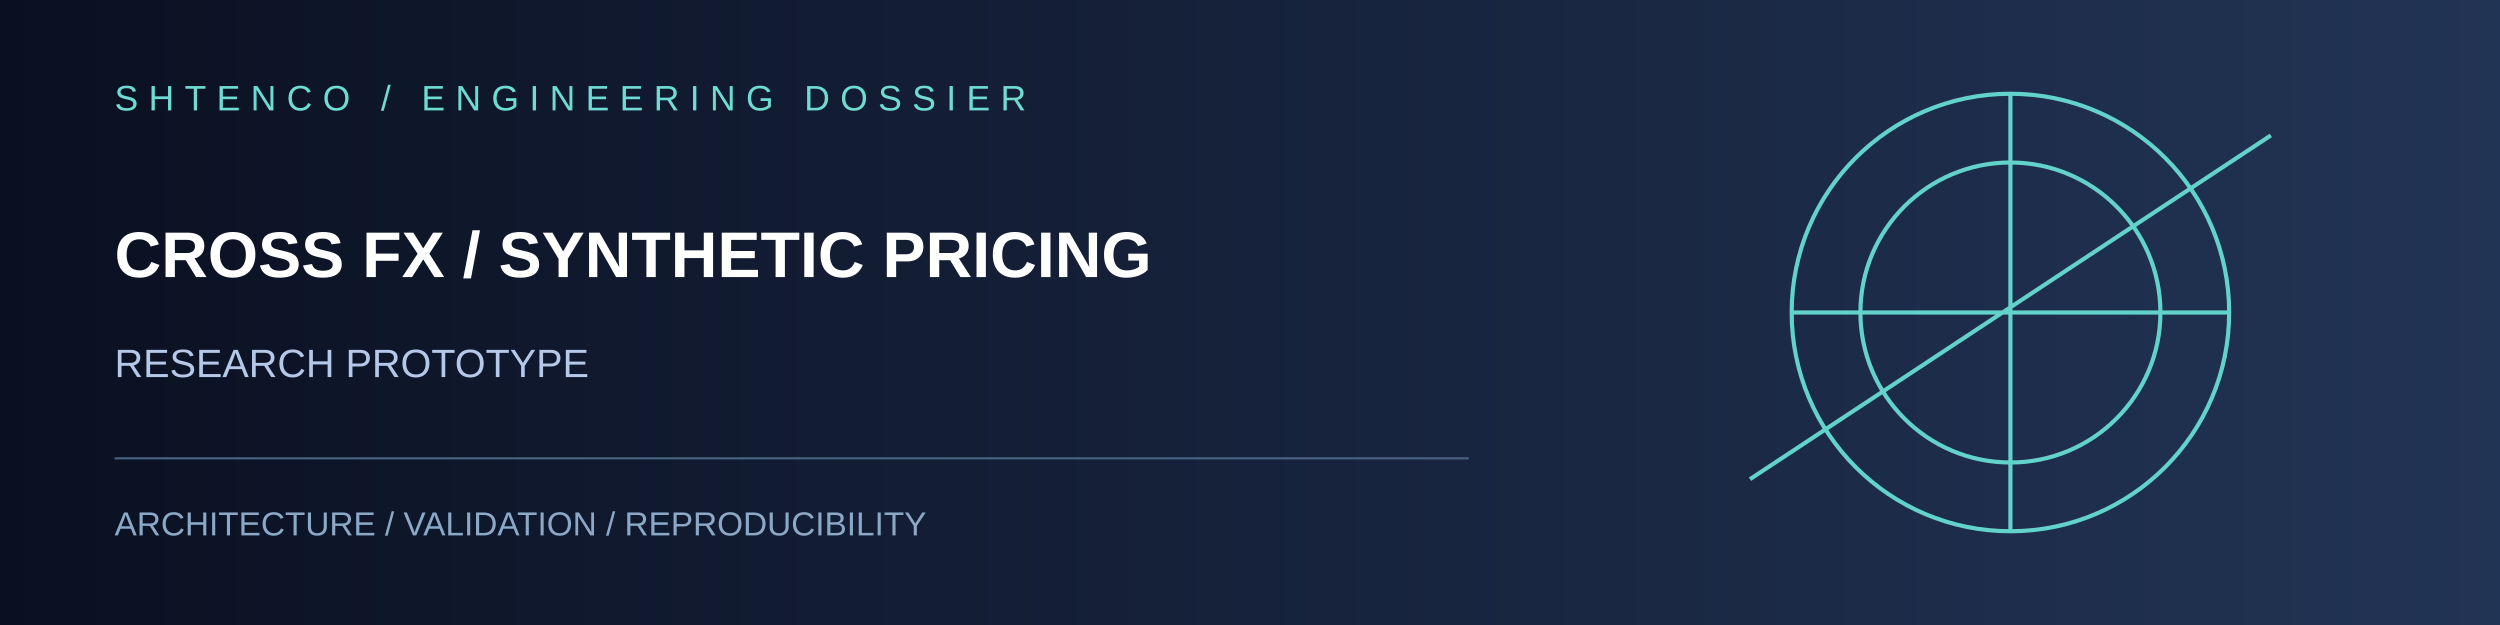
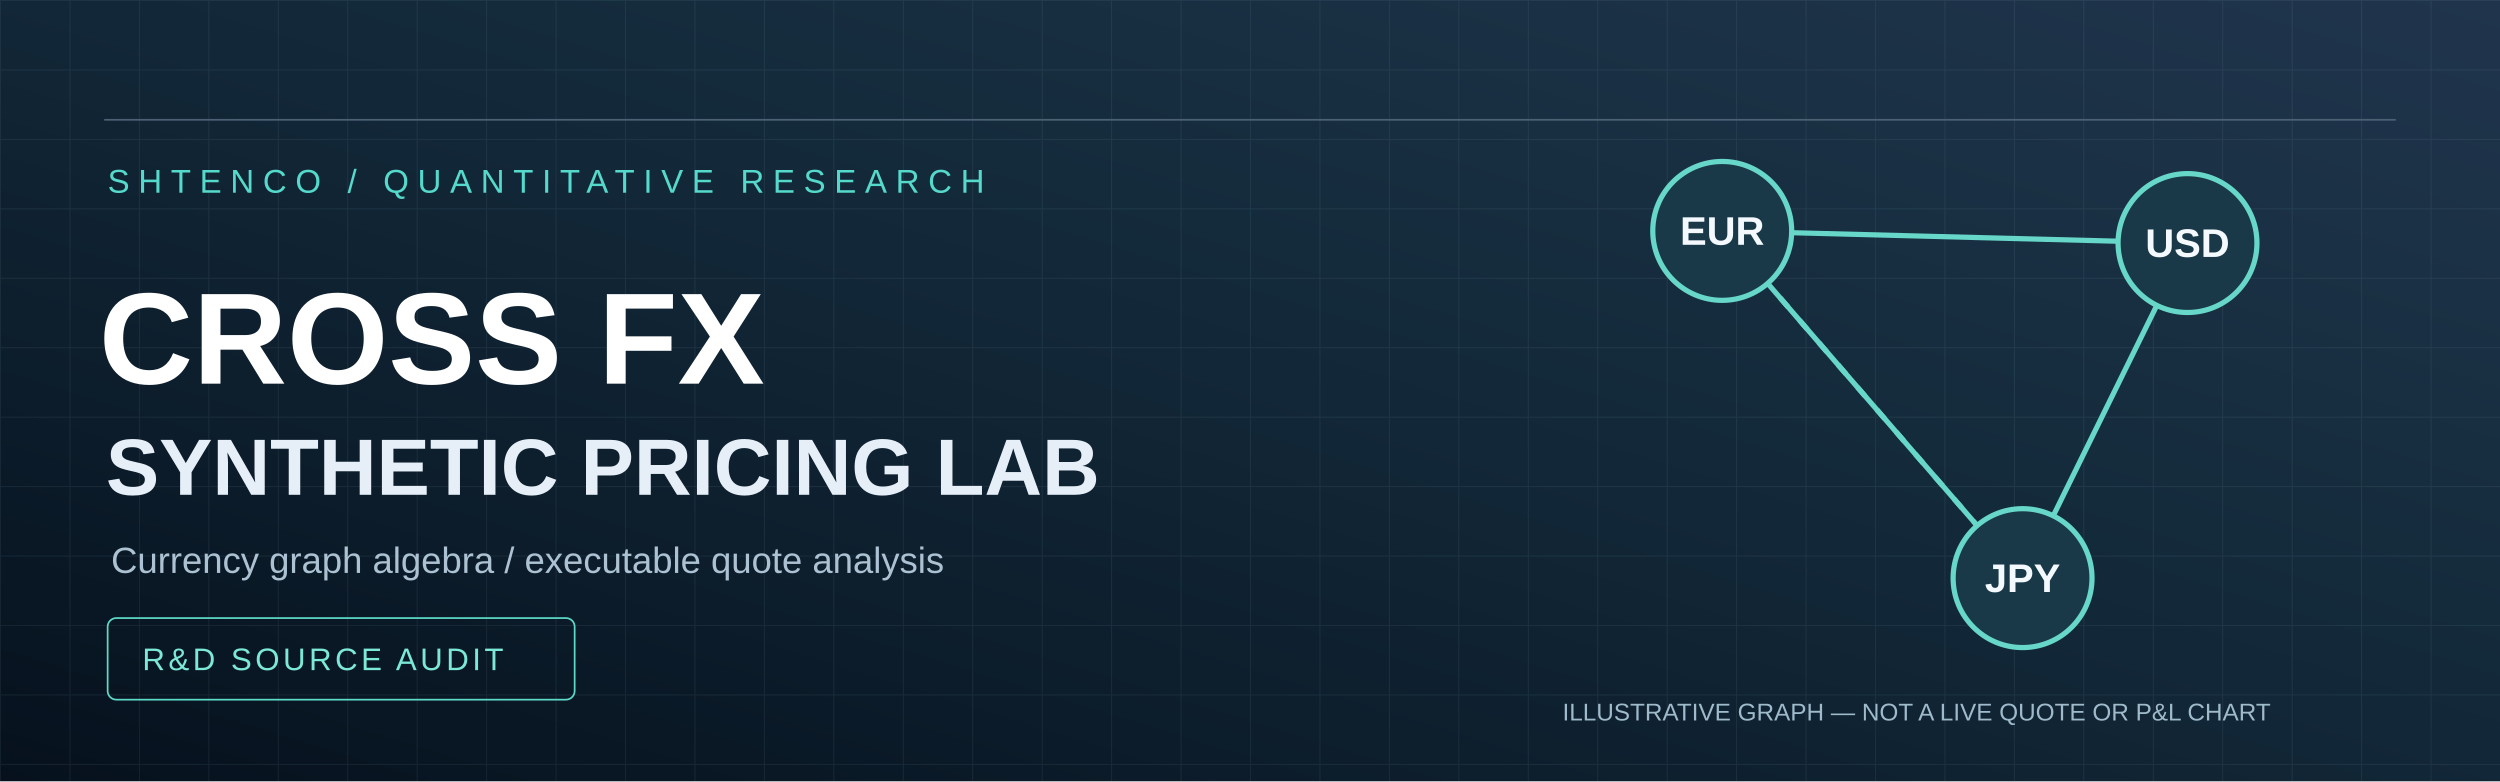
- <svg xmlns="http://www.w3.org/2000/svg" width="1200" height="300" viewBox="0 0 1200 300">
+ <svg xmlns="http://www.w3.org/2000/svg" width="1440" height="450" viewBox="0 0 1440 450" role="img" aria-labelledby="title description">
  <defs>
-     <linearGradient id="a">
-       <stop stop-color="#0a1021" />
-       <stop offset="1" stop-color="#223455" />
+     <linearGradient id="bg" x1="0" y1="1" x2="1" y2="0">
+       <stop stop-color="#06111d" />
+       <stop offset=".6" stop-color="#142b3c" />
+       <stop offset="1" stop-color="#20354c" />
    </linearGradient>
+     <pattern id="g" width="40" height="40" patternUnits="userSpaceOnUse">
+       <path d="M40 0H0V40" fill="none" stroke="#a2c6d6" opacity=".09" />
+     </pattern>
  </defs>
-   <rect width="1200" height="300" fill="url(#a)" />
-   <g fill="none" stroke="#62d2cb" stroke-width="2">
-     <circle cx="965" cy="150" r="105" />
-     <circle cx="965" cy="150" r="72" />
-     <path d="M860 150h210M965 45v210M840 230l250-165" />
+   <rect width="1440" height="450" fill="url(#bg)" />
+   <rect width="1440" height="450" fill="url(#g)" />
+   <path d="M60 69H1380" stroke="#4c6174" />
+   <text x="62" y="111" fill="#55d9ca" font-size="19" letter-spacing="5" font-family="Arial,sans-serif">SHTENCO   /   QUANTITATIVE RESEARCH</text>
+   <text x="57" y="221" font-size="75" font-weight="700" fill="#fff" font-family="Arial,sans-serif">CROSS FX</text>
+   <text x="61" y="285" font-size="46" font-weight="600" fill="#e6eff7" font-family="Arial,sans-serif">SYNTHETIC PRICING LAB</text>
+   <text x="64" y="330" fill="#acc2d3" font-size="21" font-family="Arial,sans-serif">Currency graph algebra / executable quote analysis</text>
+   <rect x="62" y="356" width="269" height="47" rx="5" fill="none" stroke="#5ddac7" />
+   <text x="82" y="386" fill="#7ce8d7" font-family="Arial,sans-serif" font-size="18" letter-spacing="2">R&amp;D SOURCE AUDIT</text>
+   <g stroke-width="3" fill="none" stroke="#67d7c9">
+     <path d="M992 133L1260 140L1165 333Z" />
+     <path d="M992 133L1165 333" stroke-dasharray="7 10" />
+     <circle cx="992" cy="133" r="40" fill="#193948" />
+     <circle cx="1260" cy="140" r="40" fill="#193948" />
+     <circle cx="1165" cy="333" r="40" fill="#193948" />
  </g>
-   <text x="55" y="53" font-family="Arial" font-size="17" letter-spacing="5" fill="#6edcd3">SHTENCO  /  ENGINEERING DOSSIER</text>
-   <text x="55" y="133" font-family="Arial" font-size="31" font-weight="bold" fill="#ffffff">CROSS FX / SYNTHETIC PRICING</text>
-   <text x="55" y="181" font-family="Arial" font-size="19" fill="#b5c8e8">RESEARCH PROTOTYPE</text>
-   <path d="M55 220h650" stroke="#4a6486" />
-   <text x="55" y="257" font-family="Arial" font-size="16" fill="#8ba9c6">ARCHITECTURE / VALIDATION / REPRODUCIBILITY</text>
+   <g fill="#f4f9ff" font-family="Arial,sans-serif" font-size="23" font-weight="bold" text-anchor="middle">
+     <text x="992" y="141">EUR</text>
+     <text x="1260" y="148">USD</text>
+     <text x="1165" y="341">JPY</text>
+   </g>
+   <text x="900" y="415" fill="#9fbacb" font-size="14" font-family="Arial,sans-serif">ILLUSTRATIVE GRAPH — NOT A LIVE QUOTE OR P&amp;L CHART</text>
</svg>
